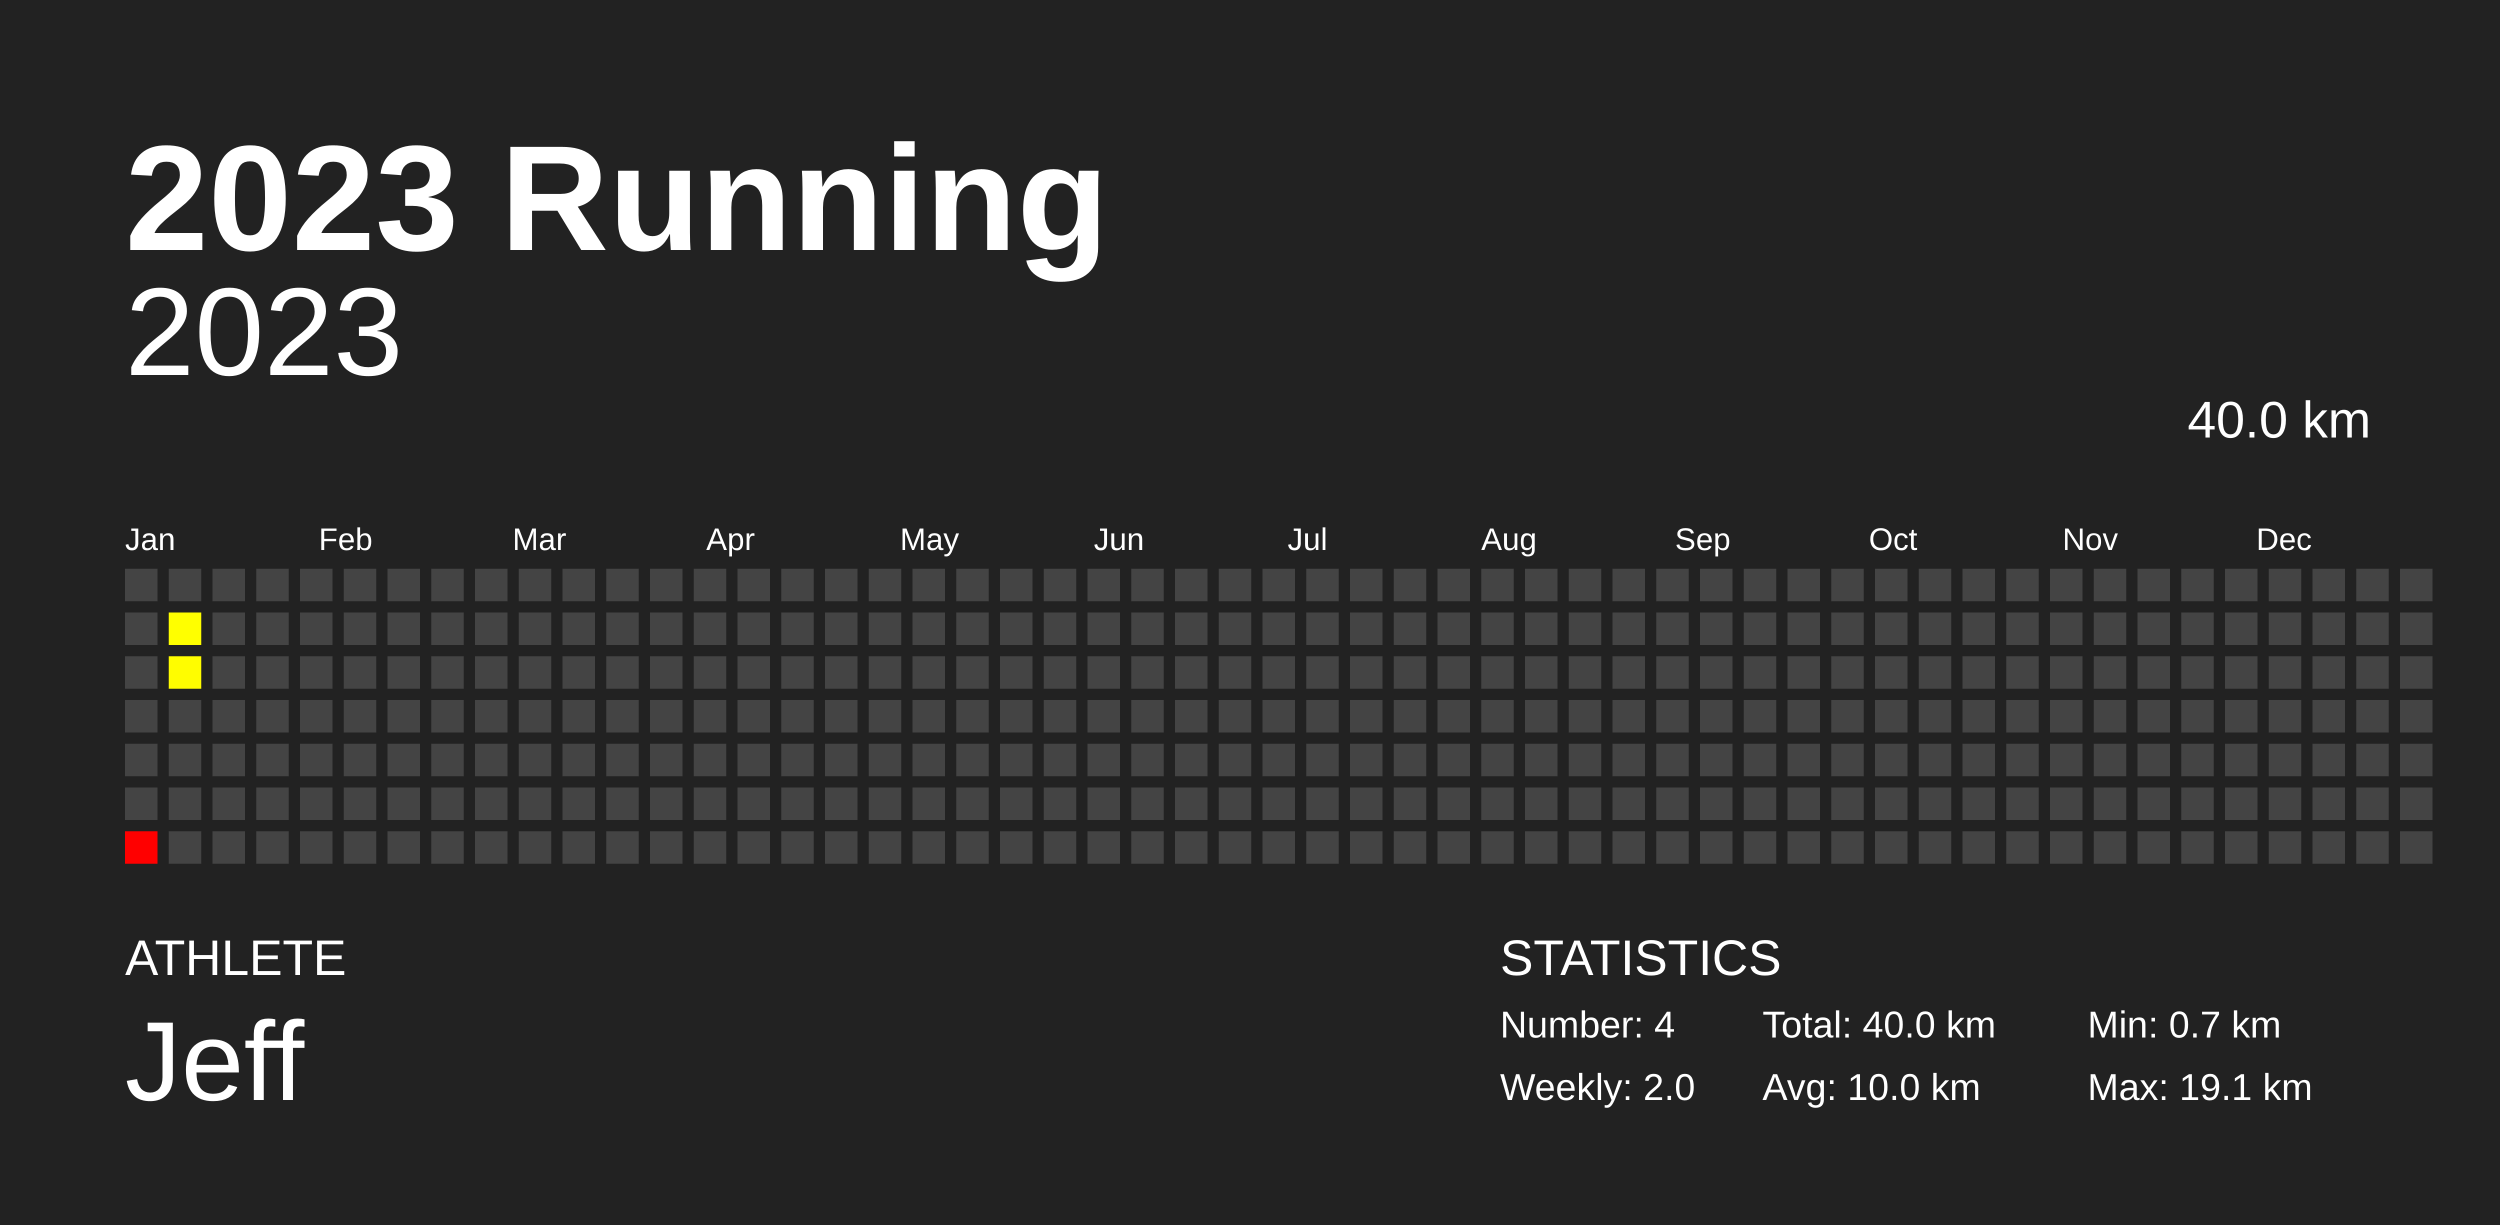
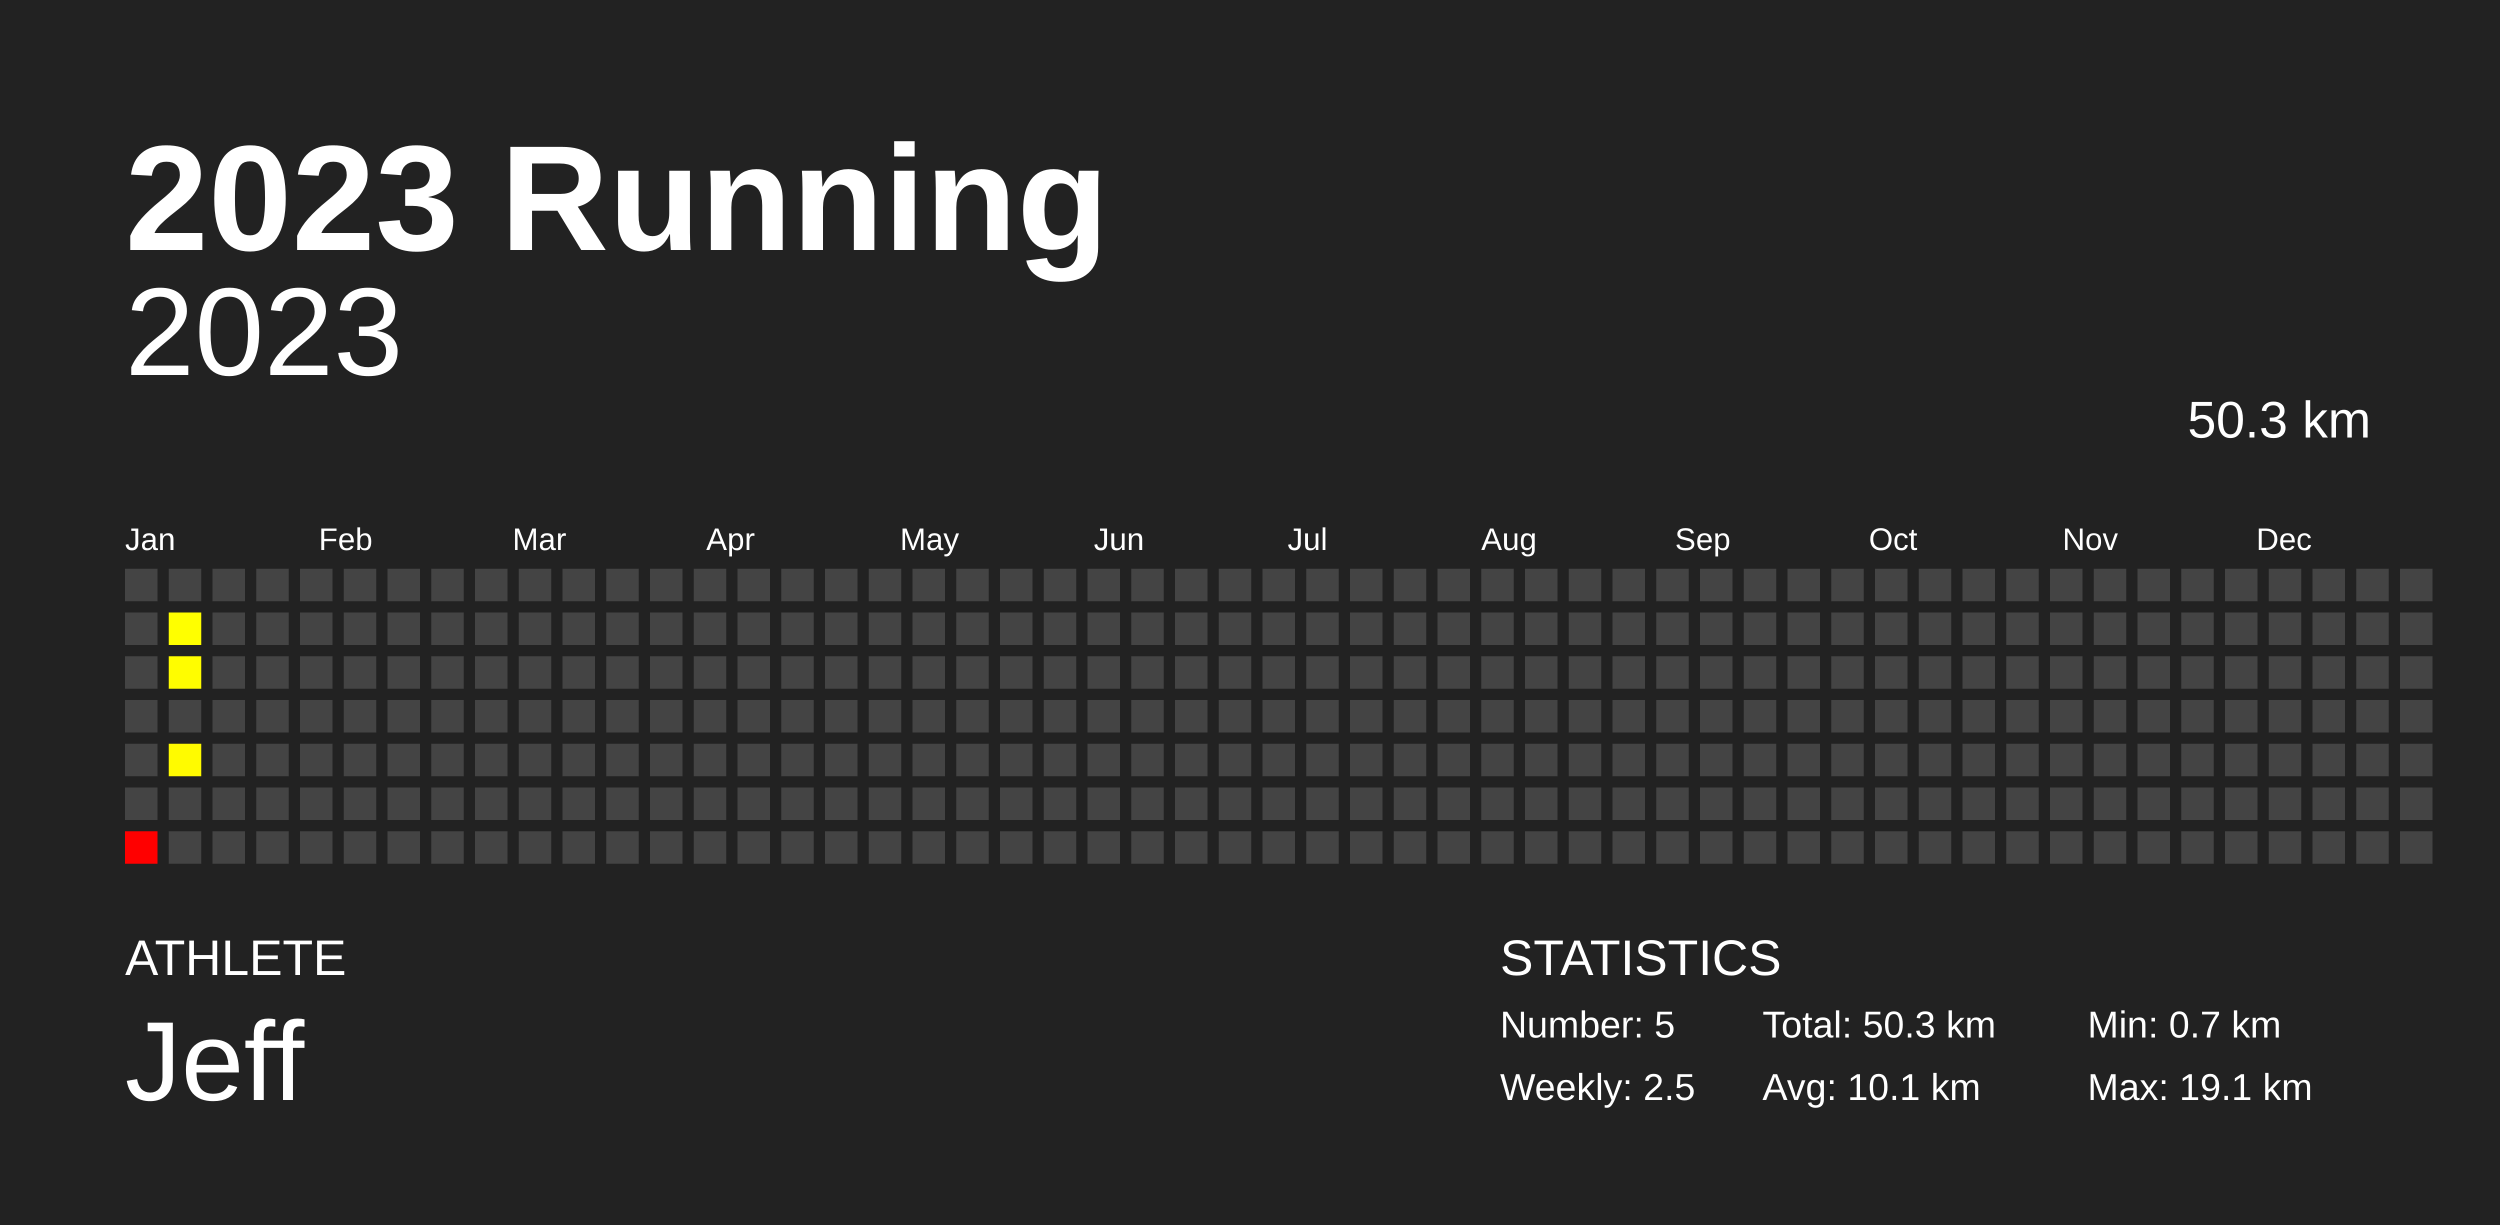
<svg xmlns="http://www.w3.org/2000/svg" baseProfile="full" height="98mm" version="1.1" viewBox="0,0,200,98" width="200mm">
  <defs />
  <rect fill="#222222" height="98" width="200" x="0" y="0" />
  <text fill="#FFFFFF" style="font-size:12px; font-family:Arial; font-weight:bold;" x="10" y="20">2023 Running</text>
  <text fill="#FFFFFF" style="font-size:4px; font-family:Arial" x="10" y="78">ATHLETE</text>
  <text fill="#FFFFFF" style="font-size:9px; font-family:Arial" x="10" y="88">Jeff</text>
  <text fill="#FFFFFF" style="font-size:4px; font-family:Arial" x="120" y="78">STATISTICS</text>
-   <text fill="#FFFFFF" style="font-size:3px; font-family:Arial" x="120" y="83">Number: 4</text>
-   <text fill="#FFFFFF" style="font-size:3px; font-family:Arial" x="120" y="88">Weekly: 2.0</text>
-   <text fill="#FFFFFF" style="font-size:3px; font-family:Arial" x="141" y="83">Total: 40.0 km</text>
-   <text fill="#FFFFFF" style="font-size:3px; font-family:Arial" x="141" y="88">Avg: 10.0 km</text>
+   <text fill="#FFFFFF" style="font-size:3px; font-family:Arial" x="120" y="83">Number: 5</text>
+   <text fill="#FFFFFF" style="font-size:3px; font-family:Arial" x="120" y="88">Weekly: 2.5</text>
+   <text fill="#FFFFFF" style="font-size:3px; font-family:Arial" x="141" y="83">Total: 50.3 km</text>
+   <text fill="#FFFFFF" style="font-size:3px; font-family:Arial" x="141" y="88">Avg: 10.1 km</text>
  <text fill="#FFFFFF" style="font-size:3px; font-family:Arial" x="167" y="83">Min: 0.7 km</text>
  <text fill="#FFFFFF" style="font-size:3px; font-family:Arial" x="167" y="88">Max: 19.1 km</text>
  <text alignment-baseline="hanging" fill="#FFFFFF" style="font-size:10.0px; font-family:Arial;" x="10" y="30">2023</text>
-   <text alignment-baseline="hanging" fill="#FFFFFF" style="font-size:4.125px; font-family:Arial;" x="175" y="35">40.0 km</text>
+   <text alignment-baseline="hanging" fill="#FFFFFF" style="font-size:4.125px; font-family:Arial;" x="175" y="35">50.3 km</text>
  <text fill="#FFFFFF" style="font-size:2.5px; font-family:Arial" x="10.0" y="44">Jan</text>
  <text fill="#FFFFFF" style="font-size:2.5px; font-family:Arial" x="25.5" y="44">Feb</text>
  <text fill="#FFFFFF" style="font-size:2.5px; font-family:Arial" x="41.0" y="44">Mar</text>
  <text fill="#FFFFFF" style="font-size:2.5px; font-family:Arial" x="56.5" y="44">Apr</text>
  <text fill="#FFFFFF" style="font-size:2.5px; font-family:Arial" x="72.0" y="44">May</text>
  <text fill="#FFFFFF" style="font-size:2.5px; font-family:Arial" x="87.5" y="44">Jun</text>
  <text fill="#FFFFFF" style="font-size:2.5px; font-family:Arial" x="103.0" y="44">Jul</text>
  <text fill="#FFFFFF" style="font-size:2.5px; font-family:Arial" x="118.5" y="44">Aug</text>
  <text fill="#FFFFFF" style="font-size:2.5px; font-family:Arial" x="134.0" y="44">Sep</text>
  <text fill="#FFFFFF" style="font-size:2.5px; font-family:Arial" x="149.5" y="44">Oct</text>
  <text fill="#FFFFFF" style="font-size:2.5px; font-family:Arial" x="165.0" y="44">Nov</text>
  <text fill="#FFFFFF" style="font-size:2.5px; font-family:Arial" x="180.5" y="44">Dec</text>
  <rect fill="#444444" height="2.6" width="2.6" x="10.0" y="45.5" />
  <rect fill="#444444" height="2.6" width="2.6" x="10.0" y="49.0" />
  <rect fill="#444444" height="2.6" width="2.6" x="10.0" y="52.5" />
  <rect fill="#444444" height="2.6" width="2.6" x="10.0" y="56.0" />
  <rect fill="#444444" height="2.6" width="2.6" x="10.0" y="59.5" />
  <rect fill="#444444" height="2.6" width="2.6" x="10.0" y="63.0" />
  <rect fill="#ff0000" height="2.6" width="2.6" x="10.0" y="66.5" />
  <rect fill="#444444" height="2.6" width="2.6" x="13.5" y="45.5" />
  <rect fill="#ffff00" height="2.6" width="2.6" x="13.5" y="49.0" />
  <rect fill="#fffd00" height="2.6" width="2.6" x="13.5" y="52.5" />
  <rect fill="#444444" height="2.6" width="2.6" x="13.5" y="56.0" />
-   <rect fill="#444444" height="2.6" width="2.6" x="13.5" y="59.5" />
+   <rect fill="#fffb00" height="2.6" width="2.6" x="13.5" y="59.5" />
  <rect fill="#444444" height="2.6" width="2.6" x="13.5" y="63.0" />
  <rect fill="#444444" height="2.6" width="2.6" x="13.5" y="66.5" />
  <rect fill="#444444" height="2.6" width="2.6" x="17.0" y="45.5" />
  <rect fill="#444444" height="2.6" width="2.6" x="17.0" y="49.0" />
  <rect fill="#444444" height="2.6" width="2.6" x="17.0" y="52.5" />
  <rect fill="#444444" height="2.6" width="2.6" x="17.0" y="56.0" />
  <rect fill="#444444" height="2.6" width="2.6" x="17.0" y="59.5" />
  <rect fill="#444444" height="2.6" width="2.6" x="17.0" y="63.0" />
  <rect fill="#444444" height="2.6" width="2.6" x="17.0" y="66.5" />
  <rect fill="#444444" height="2.6" width="2.6" x="20.5" y="45.5" />
  <rect fill="#444444" height="2.6" width="2.6" x="20.5" y="49.0" />
  <rect fill="#444444" height="2.6" width="2.6" x="20.5" y="52.5" />
  <rect fill="#444444" height="2.6" width="2.6" x="20.5" y="56.0" />
  <rect fill="#444444" height="2.6" width="2.6" x="20.5" y="59.5" />
  <rect fill="#444444" height="2.6" width="2.6" x="20.5" y="63.0" />
  <rect fill="#444444" height="2.6" width="2.6" x="20.5" y="66.5" />
  <rect fill="#444444" height="2.6" width="2.6" x="24.0" y="45.5" />
  <rect fill="#444444" height="2.6" width="2.6" x="24.0" y="49.0" />
  <rect fill="#444444" height="2.6" width="2.6" x="24.0" y="52.5" />
  <rect fill="#444444" height="2.6" width="2.6" x="24.0" y="56.0" />
  <rect fill="#444444" height="2.6" width="2.6" x="24.0" y="59.5" />
  <rect fill="#444444" height="2.6" width="2.6" x="24.0" y="63.0" />
  <rect fill="#444444" height="2.6" width="2.6" x="24.0" y="66.5" />
  <rect fill="#444444" height="2.6" width="2.6" x="27.5" y="45.5" />
  <rect fill="#444444" height="2.6" width="2.6" x="27.5" y="49.0" />
  <rect fill="#444444" height="2.6" width="2.6" x="27.5" y="52.5" />
  <rect fill="#444444" height="2.6" width="2.6" x="27.5" y="56.0" />
  <rect fill="#444444" height="2.6" width="2.6" x="27.5" y="59.5" />
  <rect fill="#444444" height="2.6" width="2.6" x="27.5" y="63.0" />
  <rect fill="#444444" height="2.6" width="2.6" x="27.5" y="66.5" />
  <rect fill="#444444" height="2.6" width="2.6" x="31.0" y="45.5" />
  <rect fill="#444444" height="2.6" width="2.6" x="31.0" y="49.0" />
  <rect fill="#444444" height="2.6" width="2.6" x="31.0" y="52.5" />
  <rect fill="#444444" height="2.6" width="2.6" x="31.0" y="56.0" />
  <rect fill="#444444" height="2.6" width="2.6" x="31.0" y="59.5" />
  <rect fill="#444444" height="2.6" width="2.6" x="31.0" y="63.0" />
  <rect fill="#444444" height="2.6" width="2.6" x="31.0" y="66.5" />
  <rect fill="#444444" height="2.6" width="2.6" x="34.5" y="45.5" />
  <rect fill="#444444" height="2.6" width="2.6" x="34.5" y="49.0" />
  <rect fill="#444444" height="2.6" width="2.6" x="34.5" y="52.5" />
  <rect fill="#444444" height="2.6" width="2.6" x="34.5" y="56.0" />
  <rect fill="#444444" height="2.6" width="2.6" x="34.5" y="59.5" />
  <rect fill="#444444" height="2.6" width="2.6" x="34.5" y="63.0" />
  <rect fill="#444444" height="2.6" width="2.6" x="34.5" y="66.5" />
  <rect fill="#444444" height="2.6" width="2.6" x="38.0" y="45.5" />
  <rect fill="#444444" height="2.6" width="2.6" x="38.0" y="49.0" />
  <rect fill="#444444" height="2.6" width="2.6" x="38.0" y="52.5" />
  <rect fill="#444444" height="2.6" width="2.6" x="38.0" y="56.0" />
  <rect fill="#444444" height="2.6" width="2.6" x="38.0" y="59.5" />
  <rect fill="#444444" height="2.6" width="2.6" x="38.0" y="63.0" />
  <rect fill="#444444" height="2.6" width="2.6" x="38.0" y="66.5" />
  <rect fill="#444444" height="2.6" width="2.6" x="41.5" y="45.5" />
  <rect fill="#444444" height="2.6" width="2.6" x="41.5" y="49.0" />
  <rect fill="#444444" height="2.6" width="2.6" x="41.5" y="52.5" />
  <rect fill="#444444" height="2.6" width="2.6" x="41.5" y="56.0" />
  <rect fill="#444444" height="2.6" width="2.6" x="41.5" y="59.5" />
  <rect fill="#444444" height="2.6" width="2.6" x="41.5" y="63.0" />
  <rect fill="#444444" height="2.6" width="2.6" x="41.5" y="66.5" />
  <rect fill="#444444" height="2.6" width="2.6" x="45.0" y="45.5" />
  <rect fill="#444444" height="2.6" width="2.6" x="45.0" y="49.0" />
  <rect fill="#444444" height="2.6" width="2.6" x="45.0" y="52.5" />
  <rect fill="#444444" height="2.6" width="2.6" x="45.0" y="56.0" />
  <rect fill="#444444" height="2.6" width="2.6" x="45.0" y="59.5" />
  <rect fill="#444444" height="2.6" width="2.6" x="45.0" y="63.0" />
  <rect fill="#444444" height="2.6" width="2.6" x="45.0" y="66.5" />
  <rect fill="#444444" height="2.6" width="2.6" x="48.5" y="45.5" />
  <rect fill="#444444" height="2.6" width="2.6" x="48.5" y="49.0" />
  <rect fill="#444444" height="2.6" width="2.6" x="48.5" y="52.5" />
  <rect fill="#444444" height="2.6" width="2.6" x="48.5" y="56.0" />
  <rect fill="#444444" height="2.6" width="2.6" x="48.5" y="59.5" />
  <rect fill="#444444" height="2.6" width="2.6" x="48.5" y="63.0" />
  <rect fill="#444444" height="2.6" width="2.6" x="48.5" y="66.5" />
  <rect fill="#444444" height="2.6" width="2.6" x="52.0" y="45.5" />
  <rect fill="#444444" height="2.6" width="2.6" x="52.0" y="49.0" />
  <rect fill="#444444" height="2.6" width="2.6" x="52.0" y="52.5" />
  <rect fill="#444444" height="2.6" width="2.6" x="52.0" y="56.0" />
  <rect fill="#444444" height="2.6" width="2.6" x="52.0" y="59.5" />
  <rect fill="#444444" height="2.6" width="2.6" x="52.0" y="63.0" />
  <rect fill="#444444" height="2.6" width="2.6" x="52.0" y="66.5" />
  <rect fill="#444444" height="2.6" width="2.6" x="55.5" y="45.5" />
  <rect fill="#444444" height="2.6" width="2.6" x="55.5" y="49.0" />
  <rect fill="#444444" height="2.6" width="2.6" x="55.5" y="52.5" />
  <rect fill="#444444" height="2.6" width="2.6" x="55.5" y="56.0" />
  <rect fill="#444444" height="2.6" width="2.6" x="55.5" y="59.5" />
  <rect fill="#444444" height="2.6" width="2.6" x="55.5" y="63.0" />
  <rect fill="#444444" height="2.6" width="2.6" x="55.5" y="66.5" />
  <rect fill="#444444" height="2.6" width="2.6" x="59.0" y="45.5" />
  <rect fill="#444444" height="2.6" width="2.6" x="59.0" y="49.0" />
  <rect fill="#444444" height="2.6" width="2.6" x="59.0" y="52.5" />
  <rect fill="#444444" height="2.6" width="2.6" x="59.0" y="56.0" />
  <rect fill="#444444" height="2.6" width="2.6" x="59.0" y="59.5" />
  <rect fill="#444444" height="2.6" width="2.6" x="59.0" y="63.0" />
  <rect fill="#444444" height="2.6" width="2.6" x="59.0" y="66.5" />
  <rect fill="#444444" height="2.6" width="2.6" x="62.5" y="45.5" />
  <rect fill="#444444" height="2.6" width="2.6" x="62.5" y="49.0" />
  <rect fill="#444444" height="2.6" width="2.6" x="62.5" y="52.5" />
  <rect fill="#444444" height="2.6" width="2.6" x="62.5" y="56.0" />
  <rect fill="#444444" height="2.6" width="2.6" x="62.5" y="59.5" />
  <rect fill="#444444" height="2.6" width="2.6" x="62.5" y="63.0" />
  <rect fill="#444444" height="2.6" width="2.6" x="62.5" y="66.5" />
  <rect fill="#444444" height="2.6" width="2.6" x="66.0" y="45.5" />
  <rect fill="#444444" height="2.6" width="2.6" x="66.0" y="49.0" />
  <rect fill="#444444" height="2.6" width="2.6" x="66.0" y="52.5" />
  <rect fill="#444444" height="2.6" width="2.6" x="66.0" y="56.0" />
  <rect fill="#444444" height="2.6" width="2.6" x="66.0" y="59.5" />
  <rect fill="#444444" height="2.6" width="2.6" x="66.0" y="63.0" />
  <rect fill="#444444" height="2.6" width="2.6" x="66.0" y="66.5" />
  <rect fill="#444444" height="2.6" width="2.6" x="69.5" y="45.5" />
  <rect fill="#444444" height="2.6" width="2.6" x="69.5" y="49.0" />
  <rect fill="#444444" height="2.6" width="2.6" x="69.5" y="52.5" />
  <rect fill="#444444" height="2.6" width="2.6" x="69.5" y="56.0" />
  <rect fill="#444444" height="2.6" width="2.6" x="69.5" y="59.5" />
  <rect fill="#444444" height="2.6" width="2.6" x="69.5" y="63.0" />
  <rect fill="#444444" height="2.6" width="2.6" x="69.5" y="66.5" />
  <rect fill="#444444" height="2.6" width="2.6" x="73.0" y="45.5" />
  <rect fill="#444444" height="2.6" width="2.6" x="73.0" y="49.0" />
  <rect fill="#444444" height="2.6" width="2.6" x="73.0" y="52.5" />
  <rect fill="#444444" height="2.6" width="2.6" x="73.0" y="56.0" />
  <rect fill="#444444" height="2.6" width="2.6" x="73.0" y="59.5" />
  <rect fill="#444444" height="2.6" width="2.6" x="73.0" y="63.0" />
  <rect fill="#444444" height="2.6" width="2.6" x="73.0" y="66.5" />
  <rect fill="#444444" height="2.6" width="2.6" x="76.5" y="45.5" />
  <rect fill="#444444" height="2.6" width="2.6" x="76.5" y="49.0" />
  <rect fill="#444444" height="2.6" width="2.6" x="76.5" y="52.5" />
  <rect fill="#444444" height="2.6" width="2.6" x="76.5" y="56.0" />
  <rect fill="#444444" height="2.6" width="2.6" x="76.5" y="59.5" />
  <rect fill="#444444" height="2.6" width="2.6" x="76.5" y="63.0" />
  <rect fill="#444444" height="2.6" width="2.6" x="76.5" y="66.5" />
  <rect fill="#444444" height="2.6" width="2.6" x="80.0" y="45.5" />
  <rect fill="#444444" height="2.6" width="2.6" x="80.0" y="49.0" />
  <rect fill="#444444" height="2.6" width="2.6" x="80.0" y="52.5" />
  <rect fill="#444444" height="2.6" width="2.6" x="80.0" y="56.0" />
  <rect fill="#444444" height="2.6" width="2.6" x="80.0" y="59.5" />
  <rect fill="#444444" height="2.6" width="2.6" x="80.0" y="63.0" />
  <rect fill="#444444" height="2.6" width="2.6" x="80.0" y="66.5" />
  <rect fill="#444444" height="2.6" width="2.6" x="83.5" y="45.5" />
  <rect fill="#444444" height="2.6" width="2.6" x="83.5" y="49.0" />
  <rect fill="#444444" height="2.6" width="2.6" x="83.5" y="52.5" />
  <rect fill="#444444" height="2.6" width="2.6" x="83.5" y="56.0" />
  <rect fill="#444444" height="2.6" width="2.6" x="83.5" y="59.5" />
  <rect fill="#444444" height="2.6" width="2.6" x="83.5" y="63.0" />
  <rect fill="#444444" height="2.6" width="2.6" x="83.5" y="66.5" />
  <rect fill="#444444" height="2.6" width="2.6" x="87.0" y="45.5" />
  <rect fill="#444444" height="2.6" width="2.6" x="87.0" y="49.0" />
  <rect fill="#444444" height="2.6" width="2.6" x="87.0" y="52.5" />
  <rect fill="#444444" height="2.6" width="2.6" x="87.0" y="56.0" />
  <rect fill="#444444" height="2.6" width="2.6" x="87.0" y="59.5" />
  <rect fill="#444444" height="2.6" width="2.6" x="87.0" y="63.0" />
  <rect fill="#444444" height="2.6" width="2.6" x="87.0" y="66.5" />
  <rect fill="#444444" height="2.6" width="2.6" x="90.5" y="45.5" />
  <rect fill="#444444" height="2.6" width="2.6" x="90.5" y="49.0" />
  <rect fill="#444444" height="2.6" width="2.6" x="90.5" y="52.5" />
  <rect fill="#444444" height="2.6" width="2.6" x="90.5" y="56.0" />
  <rect fill="#444444" height="2.6" width="2.6" x="90.5" y="59.5" />
  <rect fill="#444444" height="2.6" width="2.6" x="90.5" y="63.0" />
  <rect fill="#444444" height="2.6" width="2.6" x="90.5" y="66.5" />
  <rect fill="#444444" height="2.6" width="2.6" x="94.0" y="45.5" />
  <rect fill="#444444" height="2.6" width="2.6" x="94.0" y="49.0" />
  <rect fill="#444444" height="2.6" width="2.6" x="94.0" y="52.5" />
  <rect fill="#444444" height="2.6" width="2.6" x="94.0" y="56.0" />
  <rect fill="#444444" height="2.6" width="2.6" x="94.0" y="59.5" />
  <rect fill="#444444" height="2.6" width="2.6" x="94.0" y="63.0" />
  <rect fill="#444444" height="2.6" width="2.6" x="94.0" y="66.5" />
  <rect fill="#444444" height="2.6" width="2.6" x="97.5" y="45.5" />
  <rect fill="#444444" height="2.6" width="2.6" x="97.5" y="49.0" />
  <rect fill="#444444" height="2.6" width="2.6" x="97.5" y="52.5" />
  <rect fill="#444444" height="2.6" width="2.6" x="97.5" y="56.0" />
  <rect fill="#444444" height="2.6" width="2.6" x="97.5" y="59.5" />
  <rect fill="#444444" height="2.6" width="2.6" x="97.5" y="63.0" />
  <rect fill="#444444" height="2.6" width="2.6" x="97.5" y="66.5" />
  <rect fill="#444444" height="2.6" width="2.6" x="101.0" y="45.5" />
  <rect fill="#444444" height="2.6" width="2.6" x="101.0" y="49.0" />
  <rect fill="#444444" height="2.6" width="2.6" x="101.0" y="52.5" />
  <rect fill="#444444" height="2.6" width="2.6" x="101.0" y="56.0" />
  <rect fill="#444444" height="2.6" width="2.6" x="101.0" y="59.5" />
  <rect fill="#444444" height="2.6" width="2.6" x="101.0" y="63.0" />
  <rect fill="#444444" height="2.6" width="2.6" x="101.0" y="66.5" />
  <rect fill="#444444" height="2.6" width="2.6" x="104.5" y="45.5" />
  <rect fill="#444444" height="2.6" width="2.6" x="104.5" y="49.0" />
  <rect fill="#444444" height="2.6" width="2.6" x="104.5" y="52.5" />
  <rect fill="#444444" height="2.6" width="2.6" x="104.5" y="56.0" />
  <rect fill="#444444" height="2.6" width="2.6" x="104.5" y="59.5" />
  <rect fill="#444444" height="2.6" width="2.6" x="104.5" y="63.0" />
  <rect fill="#444444" height="2.6" width="2.6" x="104.5" y="66.5" />
  <rect fill="#444444" height="2.6" width="2.6" x="108.0" y="45.5" />
  <rect fill="#444444" height="2.6" width="2.6" x="108.0" y="49.0" />
  <rect fill="#444444" height="2.6" width="2.6" x="108.0" y="52.5" />
  <rect fill="#444444" height="2.6" width="2.6" x="108.0" y="56.0" />
  <rect fill="#444444" height="2.6" width="2.6" x="108.0" y="59.5" />
  <rect fill="#444444" height="2.6" width="2.6" x="108.0" y="63.0" />
  <rect fill="#444444" height="2.6" width="2.6" x="108.0" y="66.5" />
  <rect fill="#444444" height="2.6" width="2.6" x="111.5" y="45.5" />
  <rect fill="#444444" height="2.6" width="2.6" x="111.5" y="49.0" />
  <rect fill="#444444" height="2.6" width="2.6" x="111.5" y="52.5" />
  <rect fill="#444444" height="2.6" width="2.6" x="111.5" y="56.0" />
  <rect fill="#444444" height="2.6" width="2.6" x="111.5" y="59.5" />
  <rect fill="#444444" height="2.6" width="2.6" x="111.5" y="63.0" />
  <rect fill="#444444" height="2.6" width="2.6" x="111.5" y="66.5" />
  <rect fill="#444444" height="2.6" width="2.6" x="115.0" y="45.5" />
  <rect fill="#444444" height="2.6" width="2.6" x="115.0" y="49.0" />
  <rect fill="#444444" height="2.6" width="2.6" x="115.0" y="52.5" />
  <rect fill="#444444" height="2.6" width="2.6" x="115.0" y="56.0" />
  <rect fill="#444444" height="2.6" width="2.6" x="115.0" y="59.5" />
  <rect fill="#444444" height="2.6" width="2.6" x="115.0" y="63.0" />
  <rect fill="#444444" height="2.6" width="2.6" x="115.0" y="66.5" />
  <rect fill="#444444" height="2.6" width="2.6" x="118.5" y="45.5" />
  <rect fill="#444444" height="2.6" width="2.6" x="118.5" y="49.0" />
  <rect fill="#444444" height="2.6" width="2.6" x="118.5" y="52.5" />
  <rect fill="#444444" height="2.6" width="2.6" x="118.5" y="56.0" />
  <rect fill="#444444" height="2.6" width="2.6" x="118.5" y="59.5" />
  <rect fill="#444444" height="2.6" width="2.6" x="118.5" y="63.0" />
  <rect fill="#444444" height="2.6" width="2.6" x="118.5" y="66.5" />
  <rect fill="#444444" height="2.6" width="2.6" x="122.0" y="45.5" />
  <rect fill="#444444" height="2.6" width="2.6" x="122.0" y="49.0" />
  <rect fill="#444444" height="2.6" width="2.6" x="122.0" y="52.5" />
  <rect fill="#444444" height="2.6" width="2.6" x="122.0" y="56.0" />
  <rect fill="#444444" height="2.6" width="2.6" x="122.0" y="59.5" />
  <rect fill="#444444" height="2.6" width="2.6" x="122.0" y="63.0" />
  <rect fill="#444444" height="2.6" width="2.6" x="122.0" y="66.5" />
  <rect fill="#444444" height="2.6" width="2.6" x="125.5" y="45.5" />
  <rect fill="#444444" height="2.6" width="2.6" x="125.5" y="49.0" />
  <rect fill="#444444" height="2.6" width="2.6" x="125.5" y="52.5" />
  <rect fill="#444444" height="2.6" width="2.6" x="125.5" y="56.0" />
  <rect fill="#444444" height="2.6" width="2.6" x="125.5" y="59.5" />
  <rect fill="#444444" height="2.6" width="2.6" x="125.5" y="63.0" />
  <rect fill="#444444" height="2.6" width="2.6" x="125.5" y="66.5" />
  <rect fill="#444444" height="2.6" width="2.6" x="129.0" y="45.5" />
  <rect fill="#444444" height="2.6" width="2.6" x="129.0" y="49.0" />
  <rect fill="#444444" height="2.6" width="2.6" x="129.0" y="52.5" />
  <rect fill="#444444" height="2.6" width="2.6" x="129.0" y="56.0" />
  <rect fill="#444444" height="2.6" width="2.6" x="129.0" y="59.5" />
  <rect fill="#444444" height="2.6" width="2.6" x="129.0" y="63.0" />
  <rect fill="#444444" height="2.6" width="2.6" x="129.0" y="66.5" />
  <rect fill="#444444" height="2.6" width="2.6" x="132.5" y="45.5" />
  <rect fill="#444444" height="2.6" width="2.6" x="132.5" y="49.0" />
  <rect fill="#444444" height="2.6" width="2.6" x="132.5" y="52.5" />
  <rect fill="#444444" height="2.6" width="2.6" x="132.5" y="56.0" />
  <rect fill="#444444" height="2.6" width="2.6" x="132.5" y="59.5" />
  <rect fill="#444444" height="2.6" width="2.6" x="132.5" y="63.0" />
  <rect fill="#444444" height="2.6" width="2.6" x="132.5" y="66.5" />
  <rect fill="#444444" height="2.6" width="2.6" x="136.0" y="45.5" />
  <rect fill="#444444" height="2.6" width="2.6" x="136.0" y="49.0" />
  <rect fill="#444444" height="2.6" width="2.6" x="136.0" y="52.5" />
  <rect fill="#444444" height="2.6" width="2.6" x="136.0" y="56.0" />
  <rect fill="#444444" height="2.6" width="2.6" x="136.0" y="59.5" />
  <rect fill="#444444" height="2.6" width="2.6" x="136.0" y="63.0" />
  <rect fill="#444444" height="2.6" width="2.6" x="136.0" y="66.5" />
  <rect fill="#444444" height="2.6" width="2.6" x="139.5" y="45.5" />
  <rect fill="#444444" height="2.6" width="2.6" x="139.5" y="49.0" />
  <rect fill="#444444" height="2.6" width="2.6" x="139.5" y="52.5" />
  <rect fill="#444444" height="2.6" width="2.6" x="139.5" y="56.0" />
  <rect fill="#444444" height="2.6" width="2.6" x="139.5" y="59.5" />
  <rect fill="#444444" height="2.6" width="2.6" x="139.5" y="63.0" />
  <rect fill="#444444" height="2.6" width="2.6" x="139.5" y="66.5" />
  <rect fill="#444444" height="2.6" width="2.6" x="143.0" y="45.5" />
  <rect fill="#444444" height="2.6" width="2.6" x="143.0" y="49.0" />
  <rect fill="#444444" height="2.6" width="2.6" x="143.0" y="52.5" />
  <rect fill="#444444" height="2.6" width="2.6" x="143.0" y="56.0" />
  <rect fill="#444444" height="2.6" width="2.6" x="143.0" y="59.5" />
  <rect fill="#444444" height="2.6" width="2.6" x="143.0" y="63.0" />
  <rect fill="#444444" height="2.6" width="2.6" x="143.0" y="66.5" />
  <rect fill="#444444" height="2.6" width="2.6" x="146.5" y="45.5" />
  <rect fill="#444444" height="2.6" width="2.6" x="146.5" y="49.0" />
  <rect fill="#444444" height="2.6" width="2.6" x="146.5" y="52.5" />
  <rect fill="#444444" height="2.6" width="2.6" x="146.5" y="56.0" />
  <rect fill="#444444" height="2.6" width="2.6" x="146.5" y="59.5" />
  <rect fill="#444444" height="2.6" width="2.6" x="146.5" y="63.0" />
  <rect fill="#444444" height="2.6" width="2.6" x="146.5" y="66.5" />
  <rect fill="#444444" height="2.6" width="2.6" x="150.0" y="45.5" />
  <rect fill="#444444" height="2.6" width="2.6" x="150.0" y="49.0" />
  <rect fill="#444444" height="2.6" width="2.6" x="150.0" y="52.5" />
  <rect fill="#444444" height="2.6" width="2.6" x="150.0" y="56.0" />
  <rect fill="#444444" height="2.6" width="2.6" x="150.0" y="59.5" />
  <rect fill="#444444" height="2.6" width="2.6" x="150.0" y="63.0" />
  <rect fill="#444444" height="2.6" width="2.6" x="150.0" y="66.5" />
  <rect fill="#444444" height="2.6" width="2.6" x="153.5" y="45.5" />
  <rect fill="#444444" height="2.6" width="2.6" x="153.5" y="49.0" />
  <rect fill="#444444" height="2.6" width="2.6" x="153.5" y="52.5" />
  <rect fill="#444444" height="2.6" width="2.6" x="153.5" y="56.0" />
  <rect fill="#444444" height="2.6" width="2.6" x="153.5" y="59.5" />
  <rect fill="#444444" height="2.6" width="2.6" x="153.5" y="63.0" />
  <rect fill="#444444" height="2.6" width="2.6" x="153.5" y="66.5" />
  <rect fill="#444444" height="2.6" width="2.6" x="157.0" y="45.5" />
  <rect fill="#444444" height="2.6" width="2.6" x="157.0" y="49.0" />
  <rect fill="#444444" height="2.6" width="2.6" x="157.0" y="52.5" />
  <rect fill="#444444" height="2.6" width="2.6" x="157.0" y="56.0" />
  <rect fill="#444444" height="2.6" width="2.6" x="157.0" y="59.5" />
  <rect fill="#444444" height="2.6" width="2.6" x="157.0" y="63.0" />
  <rect fill="#444444" height="2.6" width="2.6" x="157.0" y="66.5" />
  <rect fill="#444444" height="2.6" width="2.6" x="160.5" y="45.5" />
  <rect fill="#444444" height="2.6" width="2.6" x="160.5" y="49.0" />
  <rect fill="#444444" height="2.6" width="2.6" x="160.5" y="52.5" />
  <rect fill="#444444" height="2.6" width="2.6" x="160.5" y="56.0" />
  <rect fill="#444444" height="2.6" width="2.6" x="160.5" y="59.5" />
  <rect fill="#444444" height="2.6" width="2.6" x="160.5" y="63.0" />
  <rect fill="#444444" height="2.6" width="2.6" x="160.5" y="66.5" />
  <rect fill="#444444" height="2.6" width="2.6" x="164.0" y="45.5" />
  <rect fill="#444444" height="2.6" width="2.6" x="164.0" y="49.0" />
  <rect fill="#444444" height="2.6" width="2.6" x="164.0" y="52.5" />
  <rect fill="#444444" height="2.6" width="2.6" x="164.0" y="56.0" />
  <rect fill="#444444" height="2.6" width="2.6" x="164.0" y="59.5" />
  <rect fill="#444444" height="2.6" width="2.6" x="164.0" y="63.0" />
  <rect fill="#444444" height="2.6" width="2.6" x="164.0" y="66.5" />
  <rect fill="#444444" height="2.6" width="2.6" x="167.5" y="45.5" />
  <rect fill="#444444" height="2.6" width="2.6" x="167.5" y="49.0" />
  <rect fill="#444444" height="2.6" width="2.6" x="167.5" y="52.5" />
  <rect fill="#444444" height="2.6" width="2.6" x="167.5" y="56.0" />
  <rect fill="#444444" height="2.6" width="2.6" x="167.5" y="59.5" />
  <rect fill="#444444" height="2.6" width="2.6" x="167.5" y="63.0" />
  <rect fill="#444444" height="2.6" width="2.6" x="167.5" y="66.5" />
  <rect fill="#444444" height="2.6" width="2.6" x="171.0" y="45.5" />
  <rect fill="#444444" height="2.6" width="2.6" x="171.0" y="49.0" />
  <rect fill="#444444" height="2.6" width="2.6" x="171.0" y="52.5" />
  <rect fill="#444444" height="2.6" width="2.6" x="171.0" y="56.0" />
  <rect fill="#444444" height="2.6" width="2.6" x="171.0" y="59.5" />
  <rect fill="#444444" height="2.6" width="2.6" x="171.0" y="63.0" />
  <rect fill="#444444" height="2.6" width="2.6" x="171.0" y="66.5" />
  <rect fill="#444444" height="2.6" width="2.6" x="174.5" y="45.5" />
  <rect fill="#444444" height="2.6" width="2.6" x="174.5" y="49.0" />
  <rect fill="#444444" height="2.6" width="2.6" x="174.5" y="52.5" />
  <rect fill="#444444" height="2.6" width="2.6" x="174.5" y="56.0" />
  <rect fill="#444444" height="2.6" width="2.6" x="174.5" y="59.5" />
  <rect fill="#444444" height="2.6" width="2.6" x="174.5" y="63.0" />
  <rect fill="#444444" height="2.6" width="2.6" x="174.5" y="66.5" />
  <rect fill="#444444" height="2.6" width="2.6" x="178.0" y="45.5" />
  <rect fill="#444444" height="2.6" width="2.6" x="178.0" y="49.0" />
  <rect fill="#444444" height="2.6" width="2.6" x="178.0" y="52.5" />
  <rect fill="#444444" height="2.6" width="2.6" x="178.0" y="56.0" />
  <rect fill="#444444" height="2.6" width="2.6" x="178.0" y="59.5" />
  <rect fill="#444444" height="2.6" width="2.6" x="178.0" y="63.0" />
  <rect fill="#444444" height="2.6" width="2.6" x="178.0" y="66.5" />
  <rect fill="#444444" height="2.6" width="2.6" x="181.5" y="45.5" />
  <rect fill="#444444" height="2.6" width="2.6" x="181.5" y="49.0" />
  <rect fill="#444444" height="2.6" width="2.6" x="181.5" y="52.5" />
  <rect fill="#444444" height="2.6" width="2.6" x="181.5" y="56.0" />
  <rect fill="#444444" height="2.6" width="2.6" x="181.5" y="59.5" />
  <rect fill="#444444" height="2.6" width="2.6" x="181.5" y="63.0" />
  <rect fill="#444444" height="2.6" width="2.6" x="181.5" y="66.5" />
  <rect fill="#444444" height="2.6" width="2.6" x="185.0" y="45.5" />
  <rect fill="#444444" height="2.6" width="2.6" x="185.0" y="49.0" />
  <rect fill="#444444" height="2.6" width="2.6" x="185.0" y="52.5" />
  <rect fill="#444444" height="2.6" width="2.6" x="185.0" y="56.0" />
  <rect fill="#444444" height="2.6" width="2.6" x="185.0" y="59.5" />
  <rect fill="#444444" height="2.6" width="2.6" x="185.0" y="63.0" />
  <rect fill="#444444" height="2.6" width="2.6" x="185.0" y="66.5" />
  <rect fill="#444444" height="2.6" width="2.6" x="188.5" y="45.5" />
  <rect fill="#444444" height="2.6" width="2.6" x="188.5" y="49.0" />
  <rect fill="#444444" height="2.6" width="2.6" x="188.5" y="52.5" />
  <rect fill="#444444" height="2.6" width="2.6" x="188.5" y="56.0" />
  <rect fill="#444444" height="2.6" width="2.6" x="188.5" y="59.5" />
  <rect fill="#444444" height="2.6" width="2.6" x="188.5" y="63.0" />
  <rect fill="#444444" height="2.6" width="2.6" x="188.5" y="66.5" />
  <rect fill="#444444" height="2.6" width="2.6" x="192.0" y="45.5" />
  <rect fill="#444444" height="2.6" width="2.6" x="192.0" y="49.0" />
  <rect fill="#444444" height="2.6" width="2.6" x="192.0" y="52.5" />
  <rect fill="#444444" height="2.6" width="2.6" x="192.0" y="56.0" />
  <rect fill="#444444" height="2.6" width="2.6" x="192.0" y="59.5" />
  <rect fill="#444444" height="2.6" width="2.6" x="192.0" y="63.0" />
  <rect fill="#444444" height="2.6" width="2.6" x="192.0" y="66.5" />
</svg>
